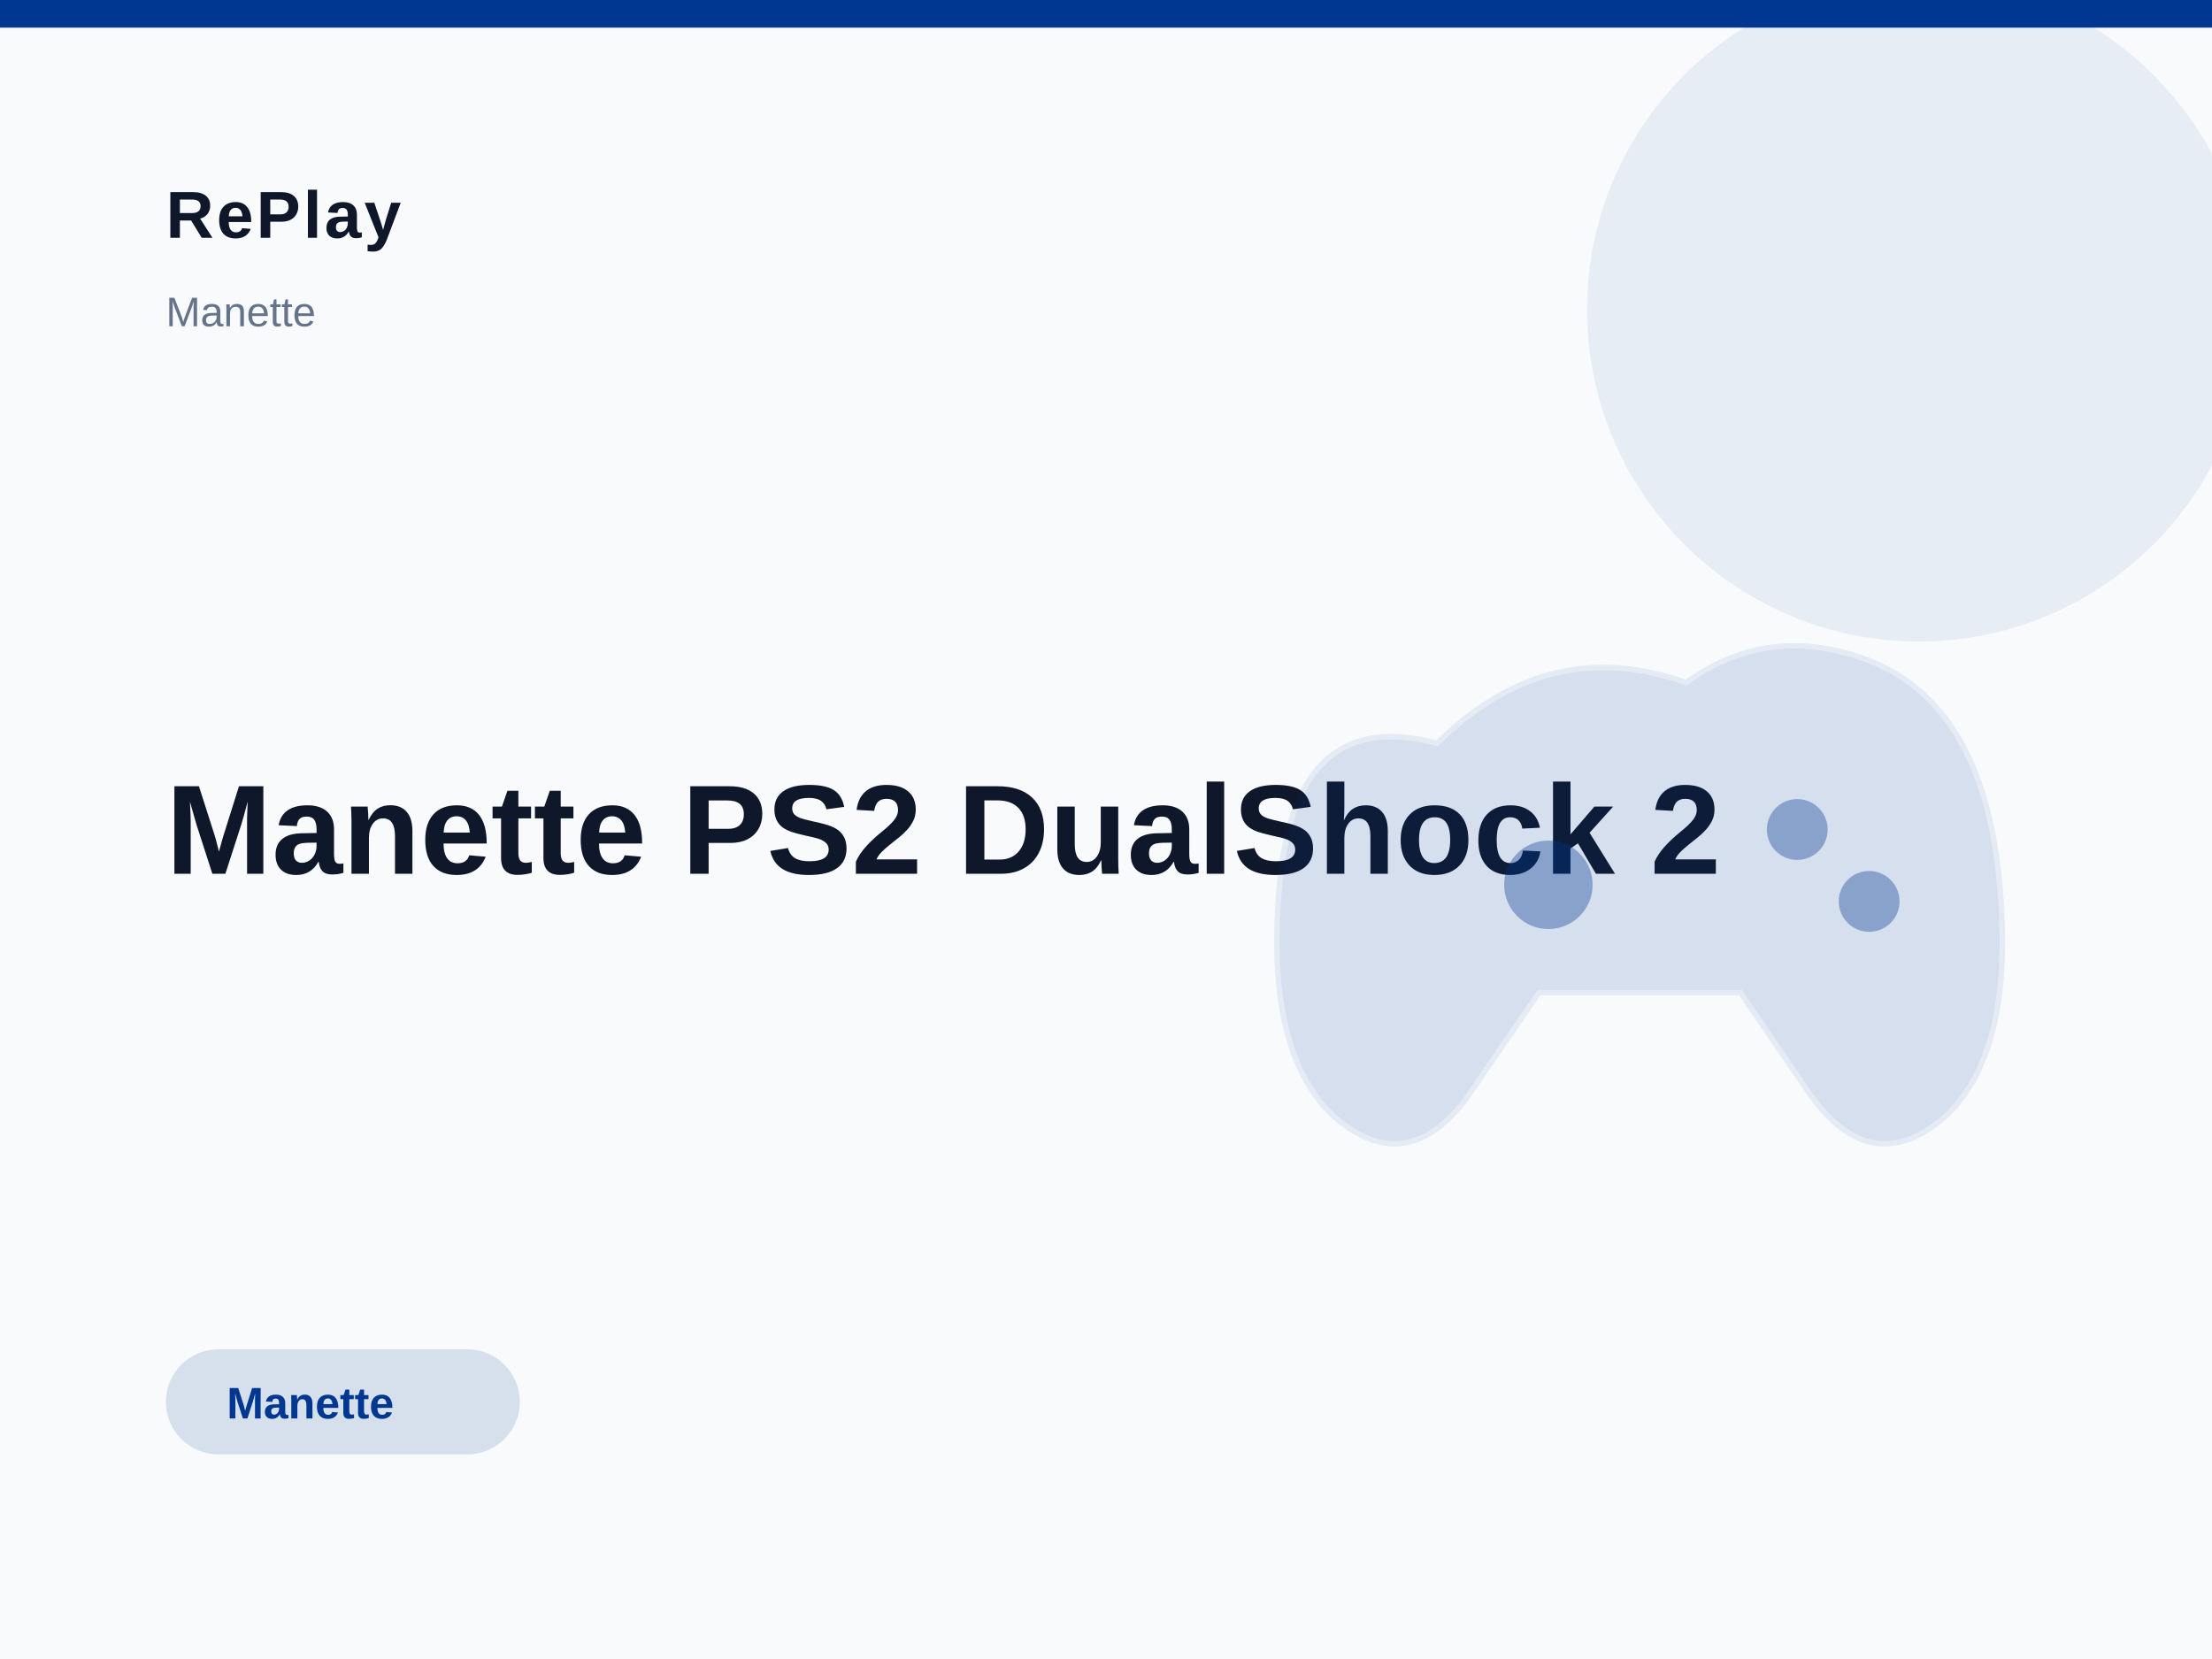
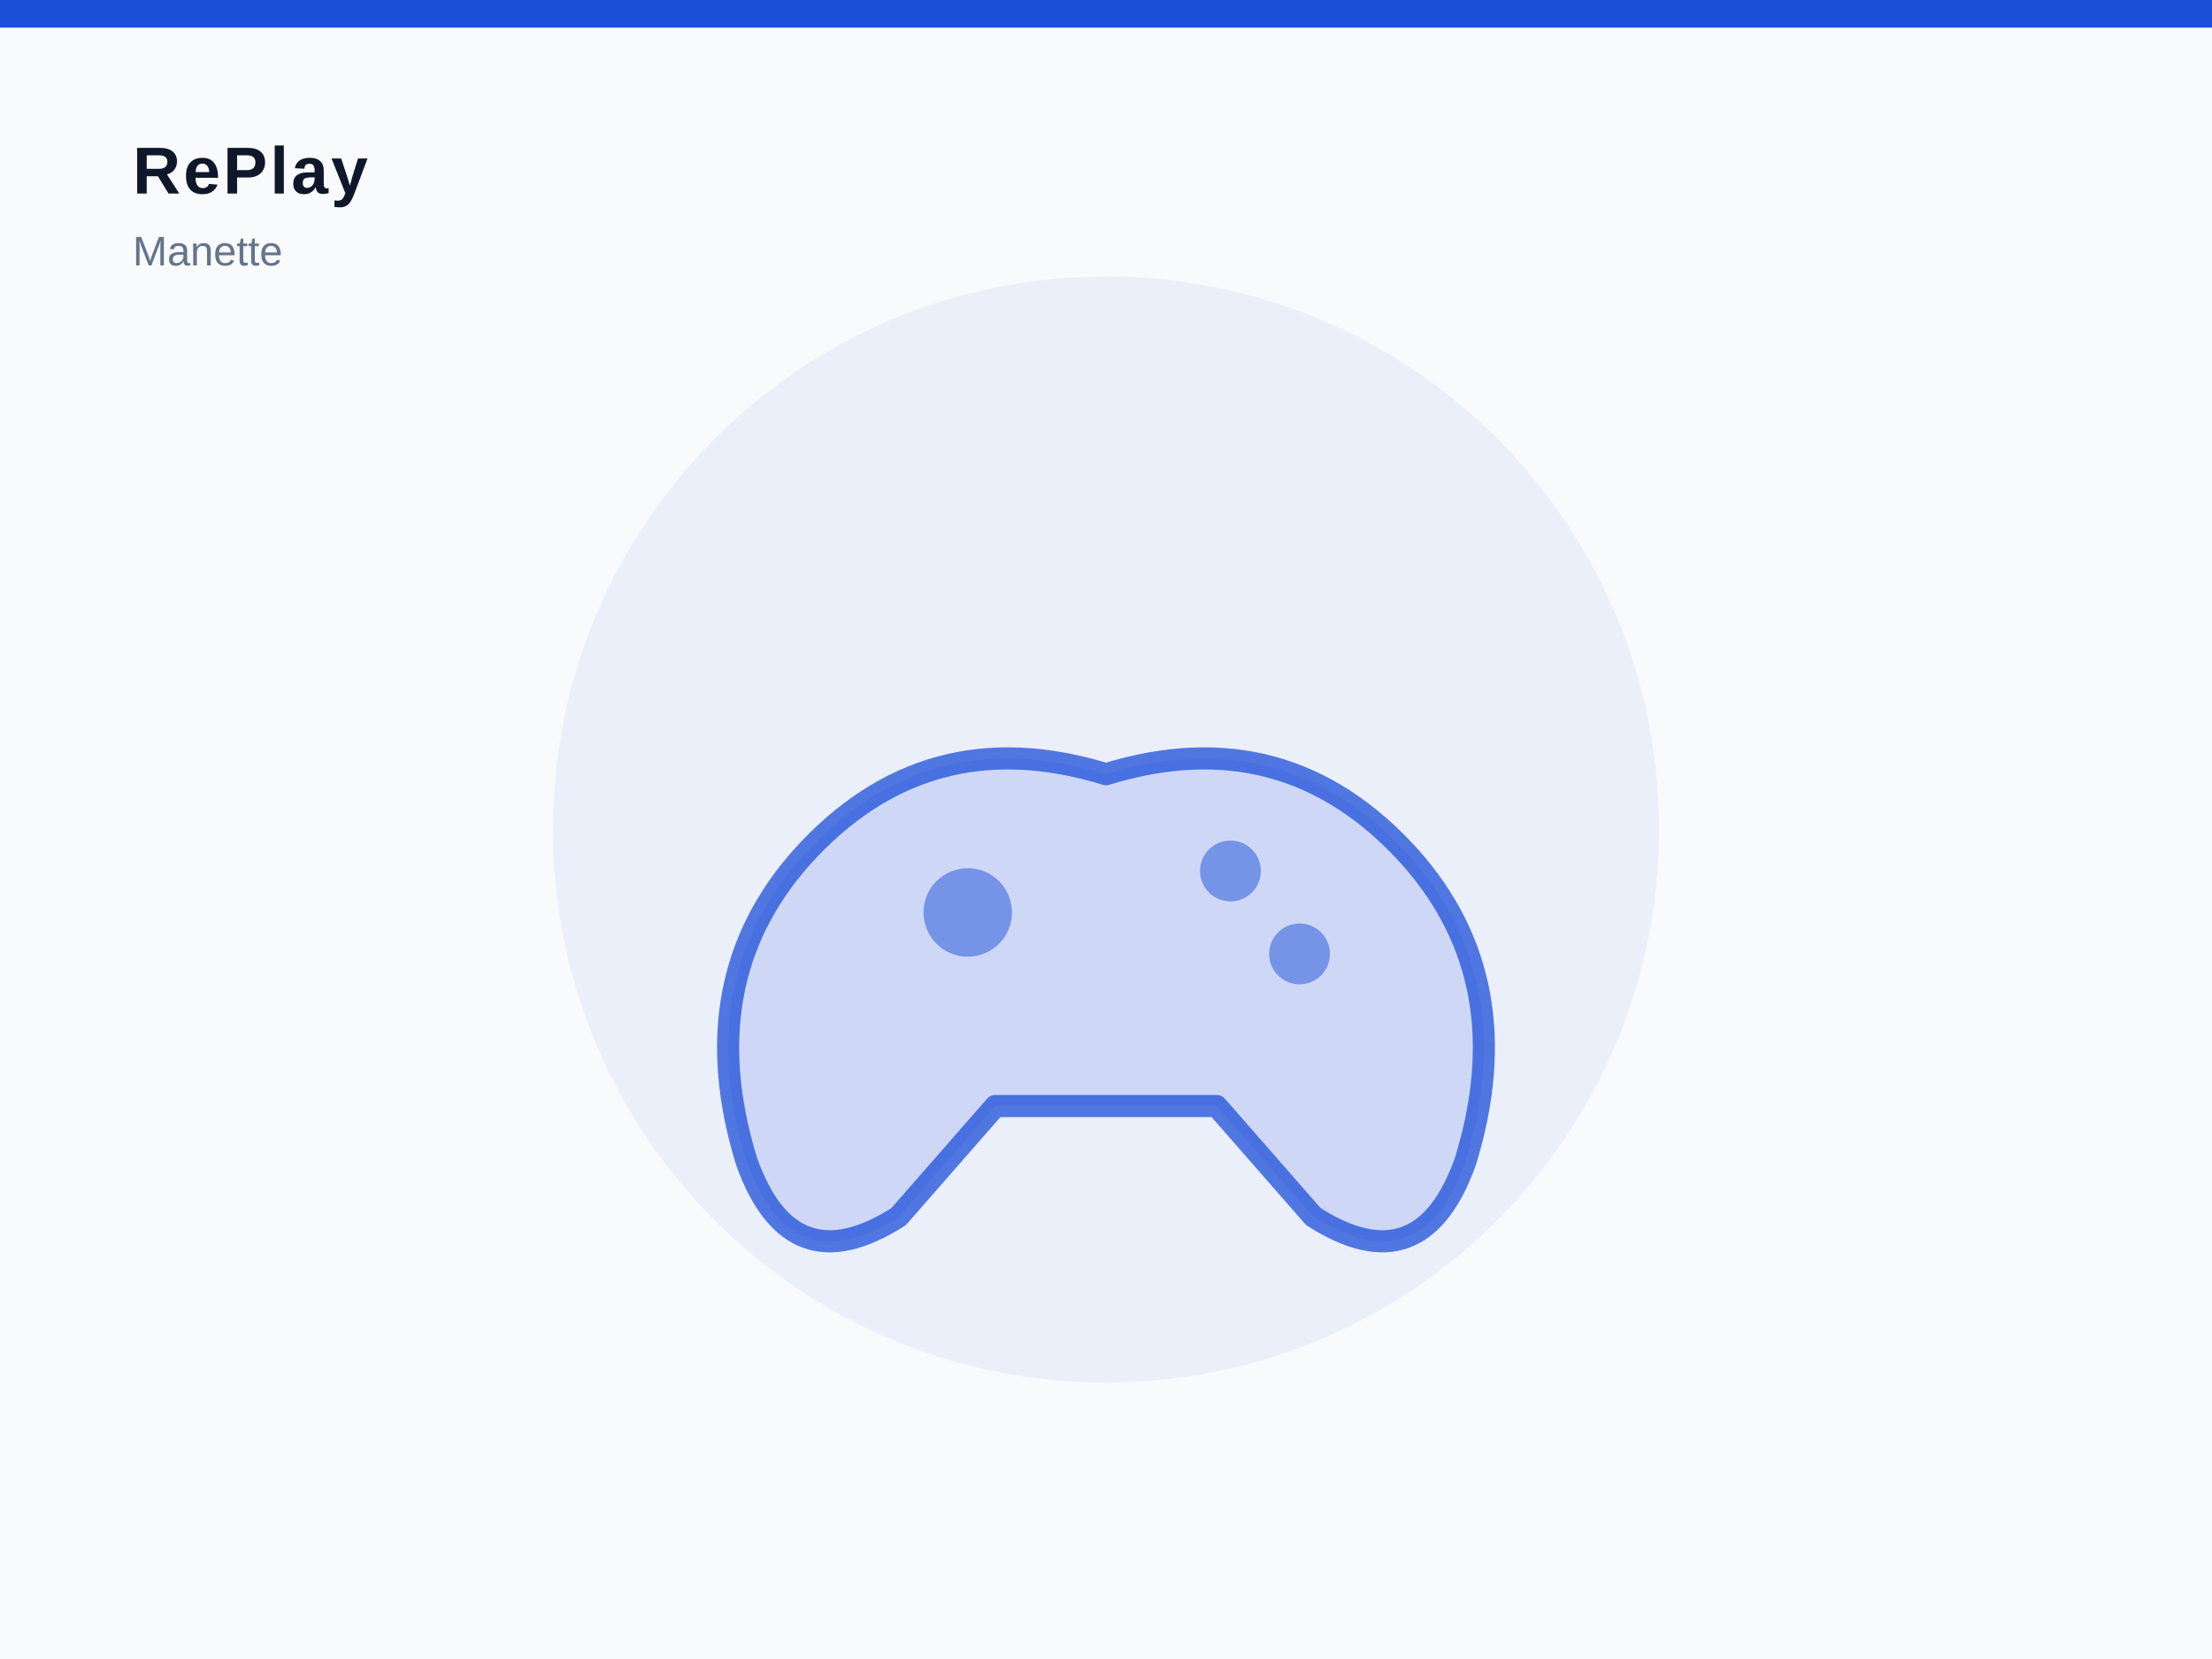
<svg xmlns="http://www.w3.org/2000/svg" viewBox="0 0 800 600" width="800" height="600" role="img" aria-label="Manette PS2 DualShock 2">
  <rect width="800" height="600" fill="#f8fafc" />
-   <rect x="0" y="0" width="800" height="10" fill="#003791" />
-   <circle cx="694" cy="112" r="120" fill="#003791" opacity="0.07" />
-   <text x="60" y="86" font-family="Arial,Helvetica,sans-serif" font-size="24" font-weight="700" fill="#0f172a" letter-spacing="1">RePlay</text>
-   <text x="60" y="118" font-family="Arial,Helvetica,sans-serif" font-size="15" fill="#64748b">Manette</text>
-   <text y="316" font-family="Arial,Helvetica,sans-serif" font-size="46" font-weight="700" fill="#0f172a">
-     <tspan x="60" dy="0">Manette PS2 DualShock 2</tspan>
-   </text>
-   <rect x="60" y="488" width="128" height="38" rx="19" fill="#003791" opacity="0.14" />
-   <text x="82" y="513" font-family="Arial,Helvetica,sans-serif" font-size="16" font-weight="600" fill="#003791">Manette</text>
-   <g opacity="0.9">
-     <path d="M520 270 q40 -40 90 -22 q30 -22 66 -8 q40 16 46 78 q6 60 -18 84 q-26 24 -48 -6 l-26 -38 h-74 l-26 38 q-22 30 -48 6 q-24 -24 -18 -84 q6 -62 56 -48 z" fill="#003791" opacity="0.16" stroke="#003791" stroke-width="4" stroke-opacity="0.55" />
-     <circle cx="560" cy="320" r="16" fill="#003791" opacity="0.40" />
-     <circle cx="650" cy="300" r="11" fill="#003791" opacity="0.40" />
-     <circle cx="676" cy="326" r="11" fill="#003791" opacity="0.40" />
+   <rect x="0" y="0" width="800" height="10" fill="#1d4ed8" />
+   <circle cx="400" cy="300" r="200" fill="#1d4ed8" fill-opacity="0.06" />
+   <g fill="#1d4ed8" fill-opacity="0.14" stroke="#1d4ed8" stroke-width="8" stroke-opacity="0.75" stroke-linejoin="round" stroke-linecap="round">
+     <path d="M290 310 q45 -50 110 -30 q65 -20 110 30 q40 45 20 110 q-16 45 -55 20 l-35 -40 h-80 l-35 40 q-39 25 -55 -20 q-20 -65 20 -110 z" />
+     <circle cx="350" cy="330" r="16" fill="#1d4ed8" fill-opacity="0.5" stroke="none" />
+     <circle cx="445" cy="315" r="11" fill="#1d4ed8" fill-opacity="0.5" stroke="none" />
+     <circle cx="470" cy="345" r="11" fill="#1d4ed8" fill-opacity="0.5" stroke="none" />
  </g>
+   <text x="48" y="70" font-family="Arial,Helvetica,sans-serif" font-size="24" font-weight="700" fill="#0f172a" letter-spacing="1">RePlay</text>
+   <text x="48" y="96" font-family="Arial,Helvetica,sans-serif" font-size="15" fill="#64748b">Manette</text>
</svg>
